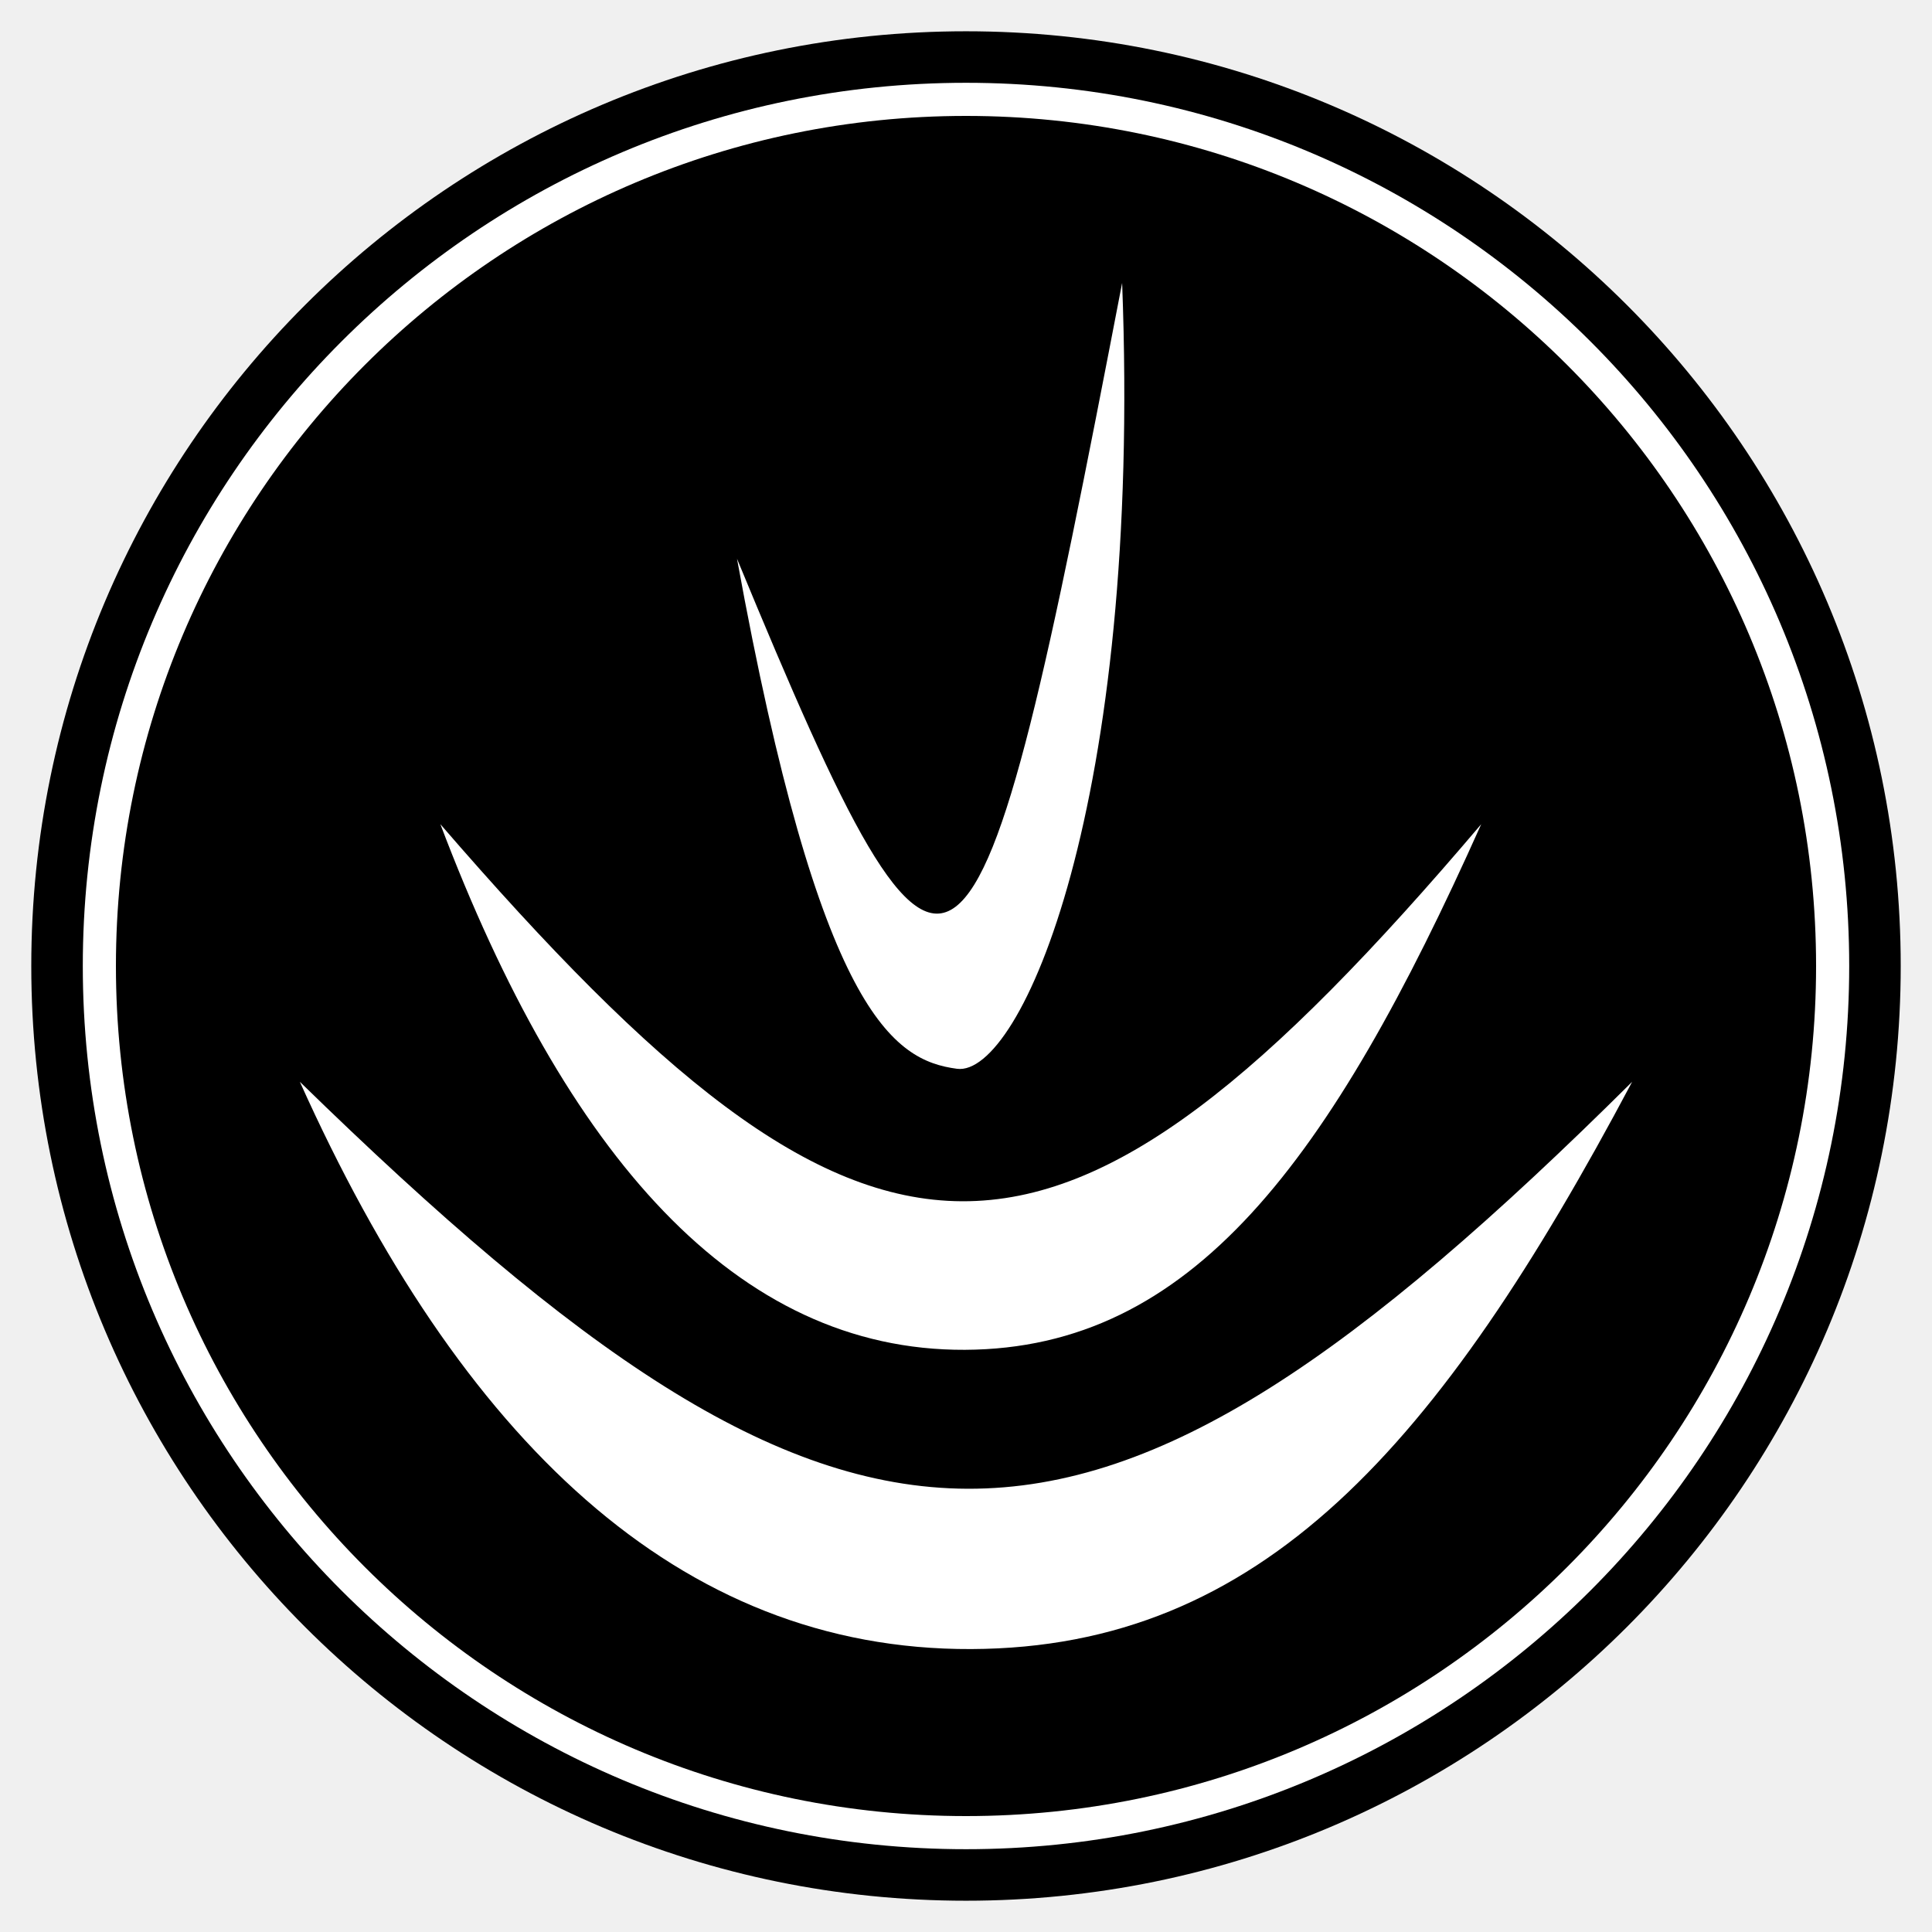
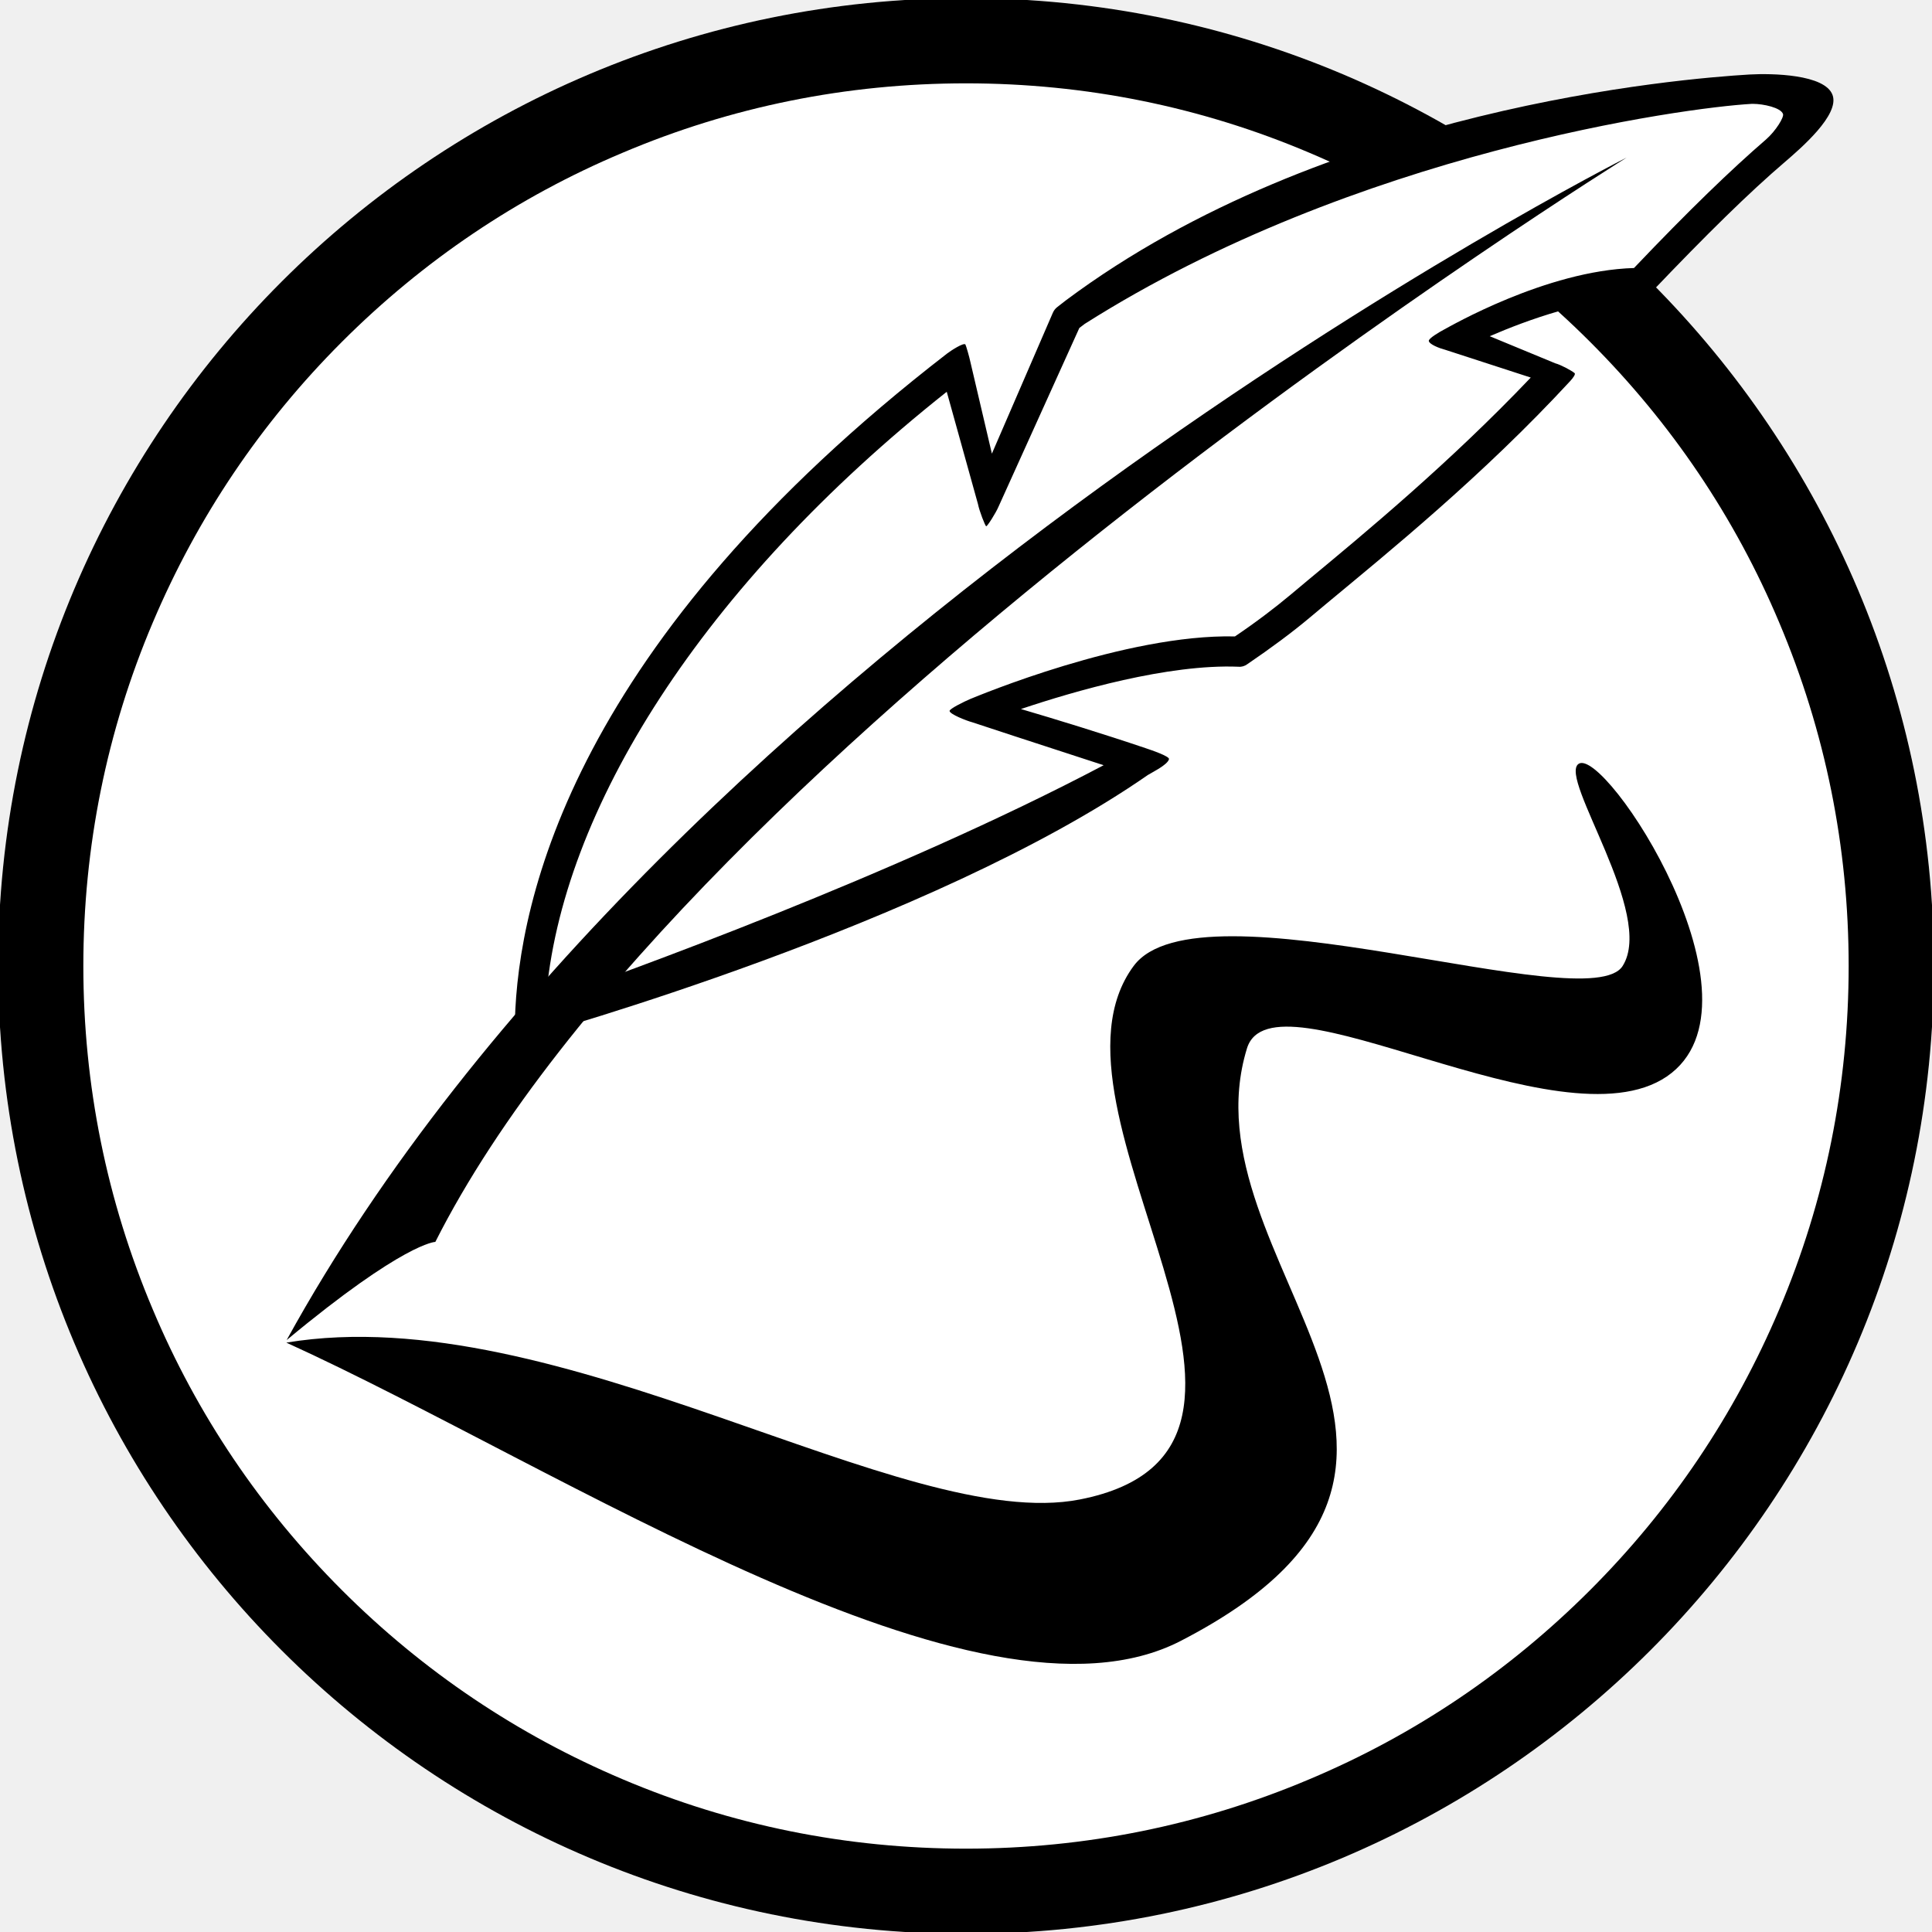
- <svg xmlns="http://www.w3.org/2000/svg" xmlns:xlink="http://www.w3.org/1999/xlink" width="750" height="750" id="svg2" version="1.1" style="display:inline">
-   <defs id="defs4">
-     <linearGradient id="linearGradient4410">
-       <stop style="stop-color:#ffffff;stop-opacity:1;" offset="0" id="stop4412" />
-       <stop style="stop-color:#ffffff;stop-opacity:0;" offset="1" id="stop4414" />
-     </linearGradient>
-     <linearGradient id="linearGradient3714">
-       <stop style="stop-color:#13b447;stop-opacity:1;" offset="0" id="stop3716" />
-       <stop style="stop-color:#bdf8d0;stop-opacity:1;" offset="1" id="stop3718" />
-     </linearGradient>
-     <linearGradient id="linearGradient3640">
-       <stop style="stop-color:#ffffff;stop-opacity:0.126;" offset="0" id="stop3642" />
-       <stop style="stop-color:#ffffff;stop-opacity:0;" offset="1" id="stop3644" />
-     </linearGradient>
-     <linearGradient id="linearGradient3720">
-       <stop style="stop-color:#000000;stop-opacity:1;" offset="0" id="stop3722" />
-       <stop style="stop-color:#000000;stop-opacity:0;" offset="1" id="stop3724" />
-     </linearGradient>
-     <linearGradient id="linearGradient3669">
-       <stop style="stop-color:#1b1b1b;stop-opacity:1;" offset="0" id="stop3671" />
-       <stop style="stop-color:#bebebe;stop-opacity:1;" offset="1" id="stop3673" />
-     </linearGradient>
-     <linearGradient id="linearGradient3661">
-       <stop style="stop-color:#ffffff;stop-opacity:1;" offset="0" id="stop3663" />
-       <stop style="stop-color:#ffffff;stop-opacity:0;" offset="1" id="stop3665" />
-     </linearGradient>
-     <linearGradient xlink:href="#linearGradient3661" id="linearGradient3667" x1="388.571" y1="272.362" x2="388.571" y2="635.219" gradientUnits="userSpaceOnUse" />
-     <linearGradient xlink:href="#linearGradient3669-7" id="linearGradient3675-0" x1="637.143" y1="909.505" x2="120" y2="378.076" gradientUnits="userSpaceOnUse" />
-     <linearGradient id="linearGradient3669-7">
-       <stop style="stop-color:#7a7a7a;stop-opacity:1;" offset="0" id="stop3671-3" />
-       <stop style="stop-color:#1b1b1b;stop-opacity:1;" offset="1" id="stop3673-6" />
-     </linearGradient>
-     <linearGradient y2="378.076" x2="120" y1="909.505" x1="637.143" gradientUnits="userSpaceOnUse" id="linearGradient3694" xlink:href="#linearGradient3669-7" />
-     <linearGradient xlink:href="#linearGradient3720-0" id="linearGradient3726-3" x1="372.696" y1="197.421" x2="372.696" y2="855.993" gradientUnits="userSpaceOnUse" />
-     <linearGradient id="linearGradient3720-0">
-       <stop style="stop-color:#ffffff;stop-opacity:0;" offset="0" id="stop3722-7" />
-       <stop style="stop-color:#ffffff;stop-opacity:1;" offset="1" id="stop3724-7" />
-     </linearGradient>
-     <linearGradient gradientTransform="translate(0,-7.2536777e-6)" y2="855.993" x2="372.696" y1="485.338" x1="372.047" gradientUnits="userSpaceOnUse" id="linearGradient3758" xlink:href="#linearGradient3720-0" />
-     <clipPath clipPathUnits="userSpaceOnUse" id="clipPath3802">
-       <path style="fill:#00791d;fill-opacity:1;stroke:none" id="path3804" d="m 751.429,635.219 a 362.857,362.857 0 1 1 -725.714,0 362.857,362.857 0 1 1 725.714,0 z" transform="matrix(0.9094488,0,0,0.9094488,18.6614,-51.51835)" />
-     </clipPath>
-     <radialGradient xlink:href="#linearGradient3711" id="radialGradient2897" gradientUnits="userSpaceOnUse" gradientTransform="matrix(1.156823,1.268435,-1.006955,0.6815273,345.2185,-135.0862)" cx="177.92" cy="344.325" fx="177.92" fy="344.325" r="141.254" />
-     <linearGradient id="linearGradient3711">
-       <stop style="stop-color:#58ff7a;stop-opacity:1;" offset="0" id="stop3713" />
-       <stop style="stop-color:#008538;stop-opacity:1;" offset="1" id="stop3715" />
-     </linearGradient>
-     <radialGradient r="141.254" fy="344.325" fx="177.92" cy="344.325" cx="177.92" gradientTransform="matrix(1.967212,2.157012,-1.712358,1.158958,-299.8327,-500.679)" gradientUnits="userSpaceOnUse" id="radialGradient2916" xlink:href="#linearGradient3711" />
-     <linearGradient xlink:href="#linearGradient3640" id="linearGradient3646" x1="93.201" y1="641.181" x2="359.19" y2="641.181" gradientUnits="userSpaceOnUse" />
-     <linearGradient xlink:href="#linearGradient3640-9" id="linearGradient3646-9" x1="93.201" y1="641.181" x2="359.19" y2="641.181" gradientUnits="userSpaceOnUse" />
-     <linearGradient id="linearGradient3640-9">
-       <stop style="stop-color:#ffffff;stop-opacity:0.126;" offset="0" id="stop3642-6" />
-       <stop style="stop-color:#ffffff;stop-opacity:0;" offset="1" id="stop3644-7" />
-     </linearGradient>
-     <linearGradient xlink:href="#linearGradient3714" id="linearGradient3721" x1="465.779" y1="763.781" x2="116.266" y2="233.448" gradientUnits="userSpaceOnUse" />
-     <linearGradient xlink:href="#linearGradient3714-4" id="linearGradient3721-6" x1="465.779" y1="763.781" x2="116.266" y2="233.448" gradientUnits="userSpaceOnUse" />
-     <linearGradient id="linearGradient3714-4">
-       <stop style="stop-color:#ffffff;stop-opacity:1;" offset="0" id="stop3716-2" />
-       <stop style="stop-color:#bcbcbc;stop-opacity:1;" offset="1" id="stop3718-3" />
-     </linearGradient>
-     <linearGradient xlink:href="#linearGradient3714-4" id="linearGradient3739" x1="465.779" y1="763.781" x2="116.266" y2="233.448" gradientUnits="userSpaceOnUse" />
-     <linearGradient id="linearGradient3741">
-       <stop style="stop-color:#13b447;stop-opacity:1;" offset="0" id="stop3743" />
-       <stop style="stop-color:#bdf8d0;stop-opacity:1;" offset="1" id="stop3745" />
-     </linearGradient>
-     <linearGradient xlink:href="#linearGradient3714-4" id="linearGradient3747" x1="465.779" y1="763.781" x2="116.266" y2="233.448" gradientUnits="userSpaceOnUse" />
-     <linearGradient id="linearGradient3749">
-       <stop style="stop-color:#13b447;stop-opacity:1;" offset="0" id="stop3751" />
-       <stop style="stop-color:#bdf8d0;stop-opacity:1;" offset="1" id="stop3753" />
-     </linearGradient>
-     <linearGradient xlink:href="#linearGradient3714-4" id="linearGradient3755" x1="465.779" y1="763.781" x2="116.266" y2="233.448" gradientUnits="userSpaceOnUse" />
-     <linearGradient id="linearGradient3757">
-       <stop style="stop-color:#13b447;stop-opacity:1;" offset="0" id="stop3759" />
-       <stop style="stop-color:#bdf8d0;stop-opacity:1;" offset="1" id="stop3761" />
-     </linearGradient>
-     <linearGradient xlink:href="#linearGradient3714" id="linearGradient3830" gradientUnits="userSpaceOnUse" x1="465.779" y1="763.781" x2="116.266" y2="233.448" />
-     <linearGradient xlink:href="#linearGradient3714" id="linearGradient3832" gradientUnits="userSpaceOnUse" x1="465.779" y1="763.781" x2="116.266" y2="233.448" />
-     <linearGradient xlink:href="#linearGradient3714" id="linearGradient3834" gradientUnits="userSpaceOnUse" x1="465.779" y1="763.781" x2="116.266" y2="233.448" />
-     <linearGradient xlink:href="#linearGradient3714" id="linearGradient3837" gradientUnits="userSpaceOnUse" x1="465.779" y1="763.781" x2="116.266" y2="233.448" />
-     <linearGradient xlink:href="#linearGradient3714" id="linearGradient3840" gradientUnits="userSpaceOnUse" x1="465.779" y1="763.781" x2="116.266" y2="233.448" gradientTransform="matrix(0.88,0,0,1,44.7414,0)" />
-     <linearGradient xlink:href="#linearGradient3714" id="linearGradient3843" gradientUnits="userSpaceOnUse" x1="465.779" y1="763.781" x2="116.266" y2="233.448" gradientTransform="matrix(0.84375,0,0,1,58.5727,0)" />
-     <linearGradient xlink:href="#linearGradient3714" id="linearGradient3850" gradientUnits="userSpaceOnUse" gradientTransform="matrix(0.84375,0,0,1,58.5727,0)" x1="465.779" y1="763.781" x2="116.266" y2="233.448" />
-     <linearGradient xlink:href="#linearGradient3714" id="linearGradient3852" gradientUnits="userSpaceOnUse" gradientTransform="matrix(0.88,0,0,1,44.7414,0)" x1="465.779" y1="763.781" x2="116.266" y2="233.448" />
-     <linearGradient xlink:href="#linearGradient3714" id="linearGradient3854" gradientUnits="userSpaceOnUse" x1="465.779" y1="763.781" x2="116.266" y2="233.448" />
-     <linearGradient id="linearGradient3714-8">
-       <stop style="stop-color:#13b447;stop-opacity:1;" offset="0" id="stop3716-20" />
-       <stop style="stop-color:#bdf8d0;stop-opacity:1;" offset="1" id="stop3718-5" />
-     </linearGradient>
-     <linearGradient id="linearGradient3874">
-       <stop style="stop-color:#13b447;stop-opacity:1;" offset="0" id="stop3876" />
-       <stop style="stop-color:#bdf8d0;stop-opacity:1;" offset="1" id="stop3878" />
-     </linearGradient>
-     <linearGradient xlink:href="#linearGradient3714-8" id="linearGradient3854-1" gradientUnits="userSpaceOnUse" x1="465.779" y1="763.781" x2="116.266" y2="233.448" />
-     <linearGradient id="linearGradient3881">
-       <stop style="stop-color:#13b447;stop-opacity:1;" offset="0" id="stop3883" />
-       <stop style="stop-color:#bdf8d0;stop-opacity:1;" offset="1" id="stop3885" />
-     </linearGradient>
-     <filter id="filter3934" color-interpolation-filters="sRGB">
-       <feGaussianBlur id="feGaussianBlur3936" result="result1" in="SourceAlpha" stdDeviation="2.2" />
-       <feSpecularLighting id="feSpecularLighting3938" result="result0" specularExponent="18.1" specularConstant="2" surfaceScale="5">
-         <feDistantLight id="feDistantLight3940" azimuth="225" elevation="24" />
-       </feSpecularLighting>
-       <feComposite id="feComposite3942" in2="SourceAlpha" result="result6" operator="in" />
-       <feMorphology id="feMorphology3944" radius="5.7" operator="dilate" />
-       <feGaussianBlur id="feGaussianBlur3946" result="result11" stdDeviation="5.7" />
-       <feDiffuseLighting id="feDiffuseLighting3948" surfaceScale="5" result="result3" diffuseConstant="2" in="result1">
-         <feDistantLight id="feDistantLight3950" elevation="25" azimuth="225" />
-       </feDiffuseLighting>
-       <feBlend id="feBlend3952" in2="SourceGraphic" result="result7" mode="multiply" in="result3" />
-       <feComposite id="feComposite3954" in2="SourceAlpha" in="result7" operator="in" result="result91" />
-       <feBlend id="feBlend3956" in2="result91" result="result9" mode="lighten" in="result6" />
-       <feComposite id="feComposite3958" in2="result9" in="result11" />
-     </filter>
-     <filter id="filter4090" x="-0.25" y="-0.25" width="1.5" height="1.5" color-interpolation-filters="sRGB">
-       <feGaussianBlur id="feGaussianBlur4092" stdDeviation="1" result="result6" />
-       <feComposite id="feComposite4094" in2="result6" operator="in" in="result6" result="result7" />
-       <feGaussianBlur id="feGaussianBlur4096" stdDeviation="8" result="result3" in="result7" />
-       <feComposite id="feComposite4098" in2="result7" operator="over" result="result91" />
-       <feComposite id="feComposite4100" in2="result91" operator="in" in="result3" result="result5" />
-       <feColorMatrix id="feColorMatrix4102" values="0 0 0 -1 0 0 0 0 -1 0 0 0 0 -1 0 0 0 0 1 0 " result="result4" />
-       <feSpecularLighting id="feSpecularLighting4104" surfaceScale="3" specularConstant="2" specularExponent="45" in="result4" result="result11">
-         <fePointLight id="fePointLight4106" x="-5000" y="-10000" z="20000" />
-       </feSpecularLighting>
-       <feComposite id="feComposite4108" in2="result4" operator="arithmetic" k1="1" result="result10" k2="0" k3="0" k4="0" />
-       <feComposite id="feComposite4110" in2="result10" operator="arithmetic" k2="0.5" k3="1" in="result5" result="result8" k1="0" k4="0" />
-       <feComposite id="feComposite4112" in2="result8" result="result9" />
-       <feBlend id="feBlend4114" in2="result9" mode="normal" />
-     </filter>
-     <filter id="filter4678" color-interpolation-filters="sRGB" x="0" y="0" width="1" height="1">
-       <feGaussianBlur id="feGaussianBlur4680" stdDeviation="7.5" in="SourceAlpha" result="result1" />
-       <feComposite id="feComposite4682" in2="result1" operator="arithmetic" k2="3.2" k1="-1" k4="-2" k3="0" />
-       <feColorMatrix id="feColorMatrix4684" values="0 0 0 0 0 0 1 0 0 0 0 0 1 0 0 0 0 0 3 0 " result="result91" />
-       <feComposite id="feComposite4686" in2="result91" result="fbSourceGraphic" in="SourceGraphic" operator="out" />
-       <feGaussianBlur id="feGaussianBlur4688" in="fbSourceGraphic" stdDeviation="2" result="result92" />
-       <feComposite id="feComposite4690" in2="result92" operator="out" in="fbSourceGraphic" result="result93" />
-       <feBlend id="feBlend4692" in2="result93" mode="multiply" result="result94" />
-       <feBlend id="feBlend4694" in2="result94" mode="darken" result="fbSourceGraphic" />
-       <feColorMatrix result="fbSourceGraphicAlpha" in="fbSourceGraphic" values="0 0 0 -1 0 0 0 0 -1 0 0 0 0 -1 0 0 0 0 1 0" id="feColorMatrix4810" />
-       <feColorMatrix id="feColorMatrix4812" type="hueRotate" values="0" in="fbSourceGraphic" />
-       <feColorMatrix id="feColorMatrix4814" type="saturate" values="1" />
-       <feColorMatrix id="feColorMatrix4816" type="matrix" values="2 -1 0 0 0 0 2 -1 0 0 -1 0 2 0 0 0 0 0 1 0 " />
-     </filter>
-     <filter id="filter4295" x="0" y="0" width="1" height="1" color-interpolation-filters="sRGB">
-       <feColorMatrix id="feColorMatrix4297" values="0.37" type="saturate" in="SourceGraphic" result="result1" />
-       <feGaussianBlur id="feGaussianBlur4299" stdDeviation="7" in="SourceAlpha" />
-       <feSpecularLighting id="feSpecularLighting4301" specularExponent="8" specularConstant="3.88" surfaceScale="10" result="result2">
-         <feDistantLight id="feDistantLight4303" azimuth="225" elevation="17" />
-       </feSpecularLighting>
-       <feComposite id="feComposite4305" in2="result1" operator="atop" />
-     </filter>
-     <filter id="filter4403" color-interpolation-filters="sRGB">
-       <feGaussianBlur id="feGaussianBlur4405" in="SourceGraphic" stdDeviation="5 0.01" />
-     </filter>
-     <linearGradient xlink:href="#linearGradient4410" id="linearGradient4416" x1="375.714" y1="747.143" x2="375.714" y2="370" gradientUnits="userSpaceOnUse" />
-     <clipPath clipPathUnits="userSpaceOnUse" id="clipPath4440">
-       <path style="fill:#000000;fill-opacity:1;stroke:none;display:inline" id="path4442" d="m 751.429,635.219 a 362.857,362.857 0 1 1 -725.714,0 362.857,362.857 0 1 1 725.714,0 z" transform="matrix(0.9094488,0,0,0.9094488,21.61416,-202.6994)" />
-     </clipPath>
-     <filter id="filter4458" x="0" y="0" width="1" height="1" color-interpolation-filters="sRGB">
-       <feColorMatrix id="feColorMatrix4460" values="0.37" type="saturate" in="SourceGraphic" result="result1" />
-       <feGaussianBlur id="feGaussianBlur4462" stdDeviation="7" in="SourceAlpha" />
-       <feSpecularLighting id="feSpecularLighting4464" specularExponent="8" specularConstant="3.88" surfaceScale="10" result="result2">
-         <feDistantLight id="feDistantLight4466" azimuth="225" elevation="17" />
-       </feSpecularLighting>
-       <feComposite id="feComposite4468" in2="result1" operator="atop" />
-     </filter>
-   </defs>
-   <g id="layer1" transform="translate(-9.190094,-139.0382)" style="display:inline">
-     <path style="fill:#000000;fill-opacity:1;stroke:none" id="path2816" d="m 751.429,635.219 a 362.857,362.857 0 1 1 -725.714,0 362.857,362.857 0 1 1 725.714,0 z" transform="translate(-4.381348,-121.1811)" />
-     <path style="fill:#ffffff;fill-opacity:1;stroke:none;stroke-opacity:1" id="path2816-5" d="m 751.429,635.219 a 362.857,362.857 0 1 1 -725.714,0 362.857,362.857 0 1 1 725.714,0 z" transform="matrix(0.9448819,0,0,0.9448819,17.03598,-86.16898)" />
-     <path style="fill:#000000;fill-opacity:1;stroke:none" id="path2816-9" d="m 751.429,635.219 a 362.857,362.857 0 1 1 -725.714,0 362.857,362.857 0 1 1 725.714,0 z" transform="matrix(0.9094488,0,0,0.9094488,30.80425,-63.66121)" />
+ <svg xmlns="http://www.w3.org/2000/svg" version="1.1" x="0px" y="0px" viewBox="0 0 612 612" enable-background="new 0 0 612 612" xml:space="preserve">
+   <g id="Background">
+     <circle fill="#FFFFFF" cx="306" cy="306" r="306.6" />
  </g>
-   <g id="layer4" transform="translate(-9.190094,-139.0382)" style="display:none">
-     <path style="fill:url(#linearGradient3758);fill-opacity:1;stroke:none" d="m 22.857,515.219 c 211.379,-107.094 507.192,117.192 702.857,0 179.749,-107.659 0,628.571 0,628.571 l -702.857,0 c 0,0 -186.905,-533.878 0,-628.571 z" id="rect3717" clip-path="url(#clipPath3802)" transform="translate(12.14285,-12.14286)" />
+   <g id="Border">
+     <path d="M306,26.4c37.8,0,74.4,7.4,108.8,22c33.3,14.1,63.2,34.2,88.9,59.9c25.7,25.7,45.9,55.6,59.9,88.9   c14.6,34.5,22,71.1,22,108.8s-7.4,74.4-22,108.8c-14.1,33.3-34.2,63.2-59.9,88.9c-25.7,25.7-55.6,45.9-88.9,59.9   c-34.5,14.6-71.1,22-108.8,22c-37.8,0-74.4-7.4-108.8-22c-33.3-14.1-63.2-34.2-88.9-59.9c-25.7-25.7-45.9-55.6-59.9-88.9   c-14.6-34.5-22-71.1-22-108.8s7.4-74.4,22-108.8c14.1-33.3,34.2-63.2,59.9-88.9c25.7-25.7,55.6-45.9,88.9-59.9   C231.6,33.8,268.2,26.4,306,26.4 M306-0.6C136.7-0.6-0.6,136.7-0.6,306S136.7,612.6,306,612.6S612.6,475.3,612.6,306   S475.3-0.6,306-0.6L306-0.6z" />
  </g>
-   <g id="layer2" style="display:inline;opacity:0.667" />
-   <g id="layer5" transform="translate(-9.190094,-139.0382)" style="display:inline">
-     <g id="g4474" style="fill:#ffffff;fill-opacity:1;">
-       <path id="path3642-5" d="m 125.591,558.99 c 214.79,209.57 304.043,211.705 517.198,0 -75.08,141.501 -143.872,219.779 -256.579,220.213 -113.732,0.439 -198.343,-81.654 -260.619,-220.213 z" style="color:#000000;fill:#ffffff;fill-opacity:1;stroke:none;stroke-width:1px;marker:none;visibility:visible;display:inline;overflow:visible;enable-background:accumulate" />
-       <path id="path3642-0-07" d="m 180.139,458.984 c 167.805,194.188 237.534,196.167 404.061,0 C 525.544,590.1 471.8,662.632 383.748,663.035 294.895,663.441 228.793,587.374 180.139,458.984 z" style="color:#000000;fill:#ffffff;fill-opacity:1;stroke:none;stroke-width:1px;marker:none;visibility:visible;display:inline;overflow:visible;enable-background:accumulate" />
-       <path id="path3642-0-0-2" d="m 295.297,355.948 c 84.487,204.619 92.122,191.18 149.503,-107.076 7.754,202.67 -39.538,308.335 -64.113,305.066 -24.575,-3.269 -53.278,-21.295 -85.389,-197.989 z" style="color:#000000;fill:#ffffff;fill-opacity:1;stroke:none;stroke-width:1px;marker:none;visibility:visible;display:inline;overflow:visible;enable-background:accumulate" />
+   <g id="Ink_River">
+     <g>
+       <path d="M500,242c-6.3,4.6,24.4,47.6,14,64c-10.8,17-134.2-28-154.9,0c-34,46,64.9,153-17.1,169c-55.9,10.9-165-64-251.3-49.7    C178,465,310,552.8,374,519.8c109.3-56.4,0.2-120,21-187.7c8-26.1,99,32,133,8.9C562.1,317.7,508.2,236,500,242z" />
    </g>
  </g>
-   <g id="layer3" style="opacity:0.771;display:inline" transform="translate(-9.190094,-139.0382)" />
+   <g id="Quill_Lg">
+     <path fill="#FFFFFF" d="M554.5,28.3C503.9,31.2,408.7,48,340.7,98.9c-0.9,0.7-1.8,1.4-2.7,2.1l-25.2,58.2l-8.2-43.7   c-70.7,54.6-134.8,132.3-136.7,208.1c0,0,114.5-38.7,193.6-82.3c-23.5-8-53.2-16.4-53.2-16.4s50.1-20,84.4-18.6   c7.2-4.9,13.7-9.6,19.3-14.3c18.4-15.3,51.4-41.8,81.8-74.8l-35.1-9.7c0,0,33.5-17.9,61-18c15.5-16.3,30.3-31.1,42.8-41.8   C570.4,40.9,565.1,27.8,554.5,28.3z" />
+     <path d="M167.8,328.3c-1,0-2-0.3-2.8-0.9c-1.2-0.9-2-2.4-1.9-3.9c1-38.9,18.9-120.3,136.9-211.5c1.3-1,5.2-3.5,5.8-2.9   c0.2,0.3,1.3,4.1,1.6,5.6l6.8,29l19.3-44.6c0.3-0.7,0.8-1.4,1.5-1.9l2.7-2.1C419.6,34,532.5,24.9,554.2,23.6   c7.1-0.4,23.9-0.1,26.3,6.5c2.3,6.3-10.1,16.9-15.2,21.3c-11,9.4-24.5,22.6-42.5,41.5c-0.9,0.9-2.1,1.5-3.4,1.5   c-16.5,0-35.7,7-47.5,12.1l20.8,8.6c1.6,0.4,5,2.2,6.1,3.1c0.3,0.3-0.3,1.3-1.4,2.5c-27.8,30.1-57.7,54.3-77.2,70.5l-5.5,4.6   c-5.5,4.6-12.1,9.5-19.6,14.6c-0.8,0.6-1.8,0.9-2.8,0.8c-22.3-0.9-51.9,7.7-68.9,13.4c10.9,3.2,26.2,7.9,39.5,12.4   c1.8,0.6,7.7,2.6,7.4,3.5c-0.5,1.8-5.1,4-6.7,5c-68.5,47.6-193.2,82.2-194.3,82.6C168.8,328.2,168.3,328.3,167.8,328.3z    M299.9,124.1c-77.4,61.4-122.3,132.6-127,192.8c24.2-8.5,110.6-39.6,176.7-74.5c-20.7-6.7-41.3-13.5-41.6-13.6   c-1.9-0.5-7.2-2.6-7.2-3.6c0-0.7,4.7-3,6.6-3.8c2-0.8,49.1-20.6,83.8-19.8c6.8-4.6,12.7-9.1,17.6-13.2l5.5-4.6   c18.1-15,44.8-37.1,70.6-64.2l-27.1-8.8c-1.9-0.5-5-1.7-5.2-2.8c-0.1-0.8,3.3-2.8,5-3.7c1.4-0.7,32.1-18.6,60-19.4   c17.5-18.4,30.9-31.3,41.8-40.7c3.1-2.7,5.8-7.1,5.4-8.1c-0.7-2-6.2-3.2-9.5-3.2l-0.4,0c-21.3,1.2-125.6,15.4-211.3,69.7l-1.7,1.3   l-25.6,56.6c-0.8,1.9-3.5,6.2-3.9,6.2c-0.3,0-2.2-4.9-2.6-7L299.9,124.1z" />
+     <path d="M90.8,424.5c37.3-31,47.1-31.1,47.1-31.1C218,234.8,515.3,49.9,515.3,49.9S212.7,202.8,90.8,424.5z" />
+   </g>
</svg>
